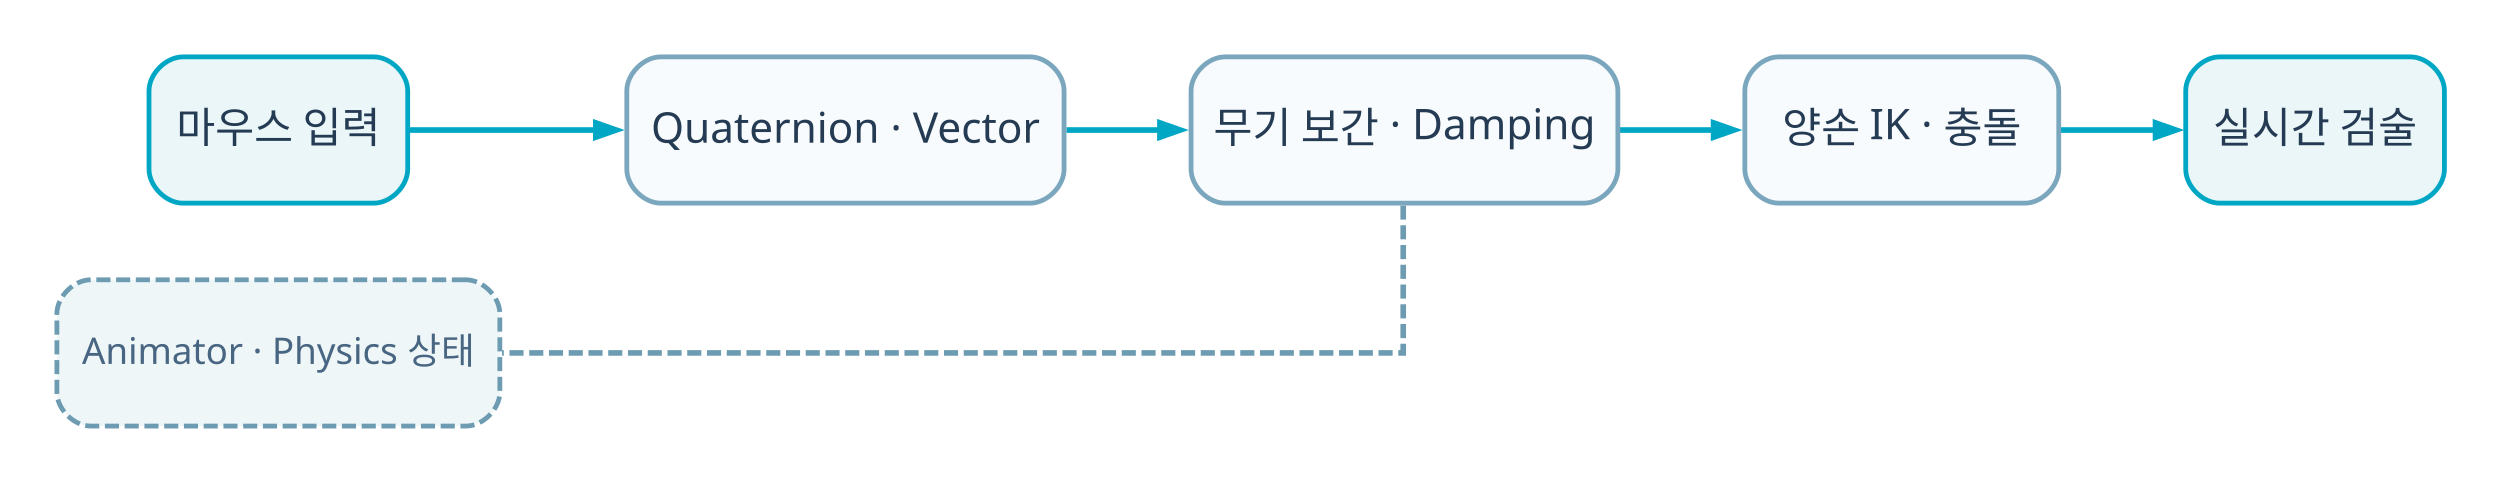
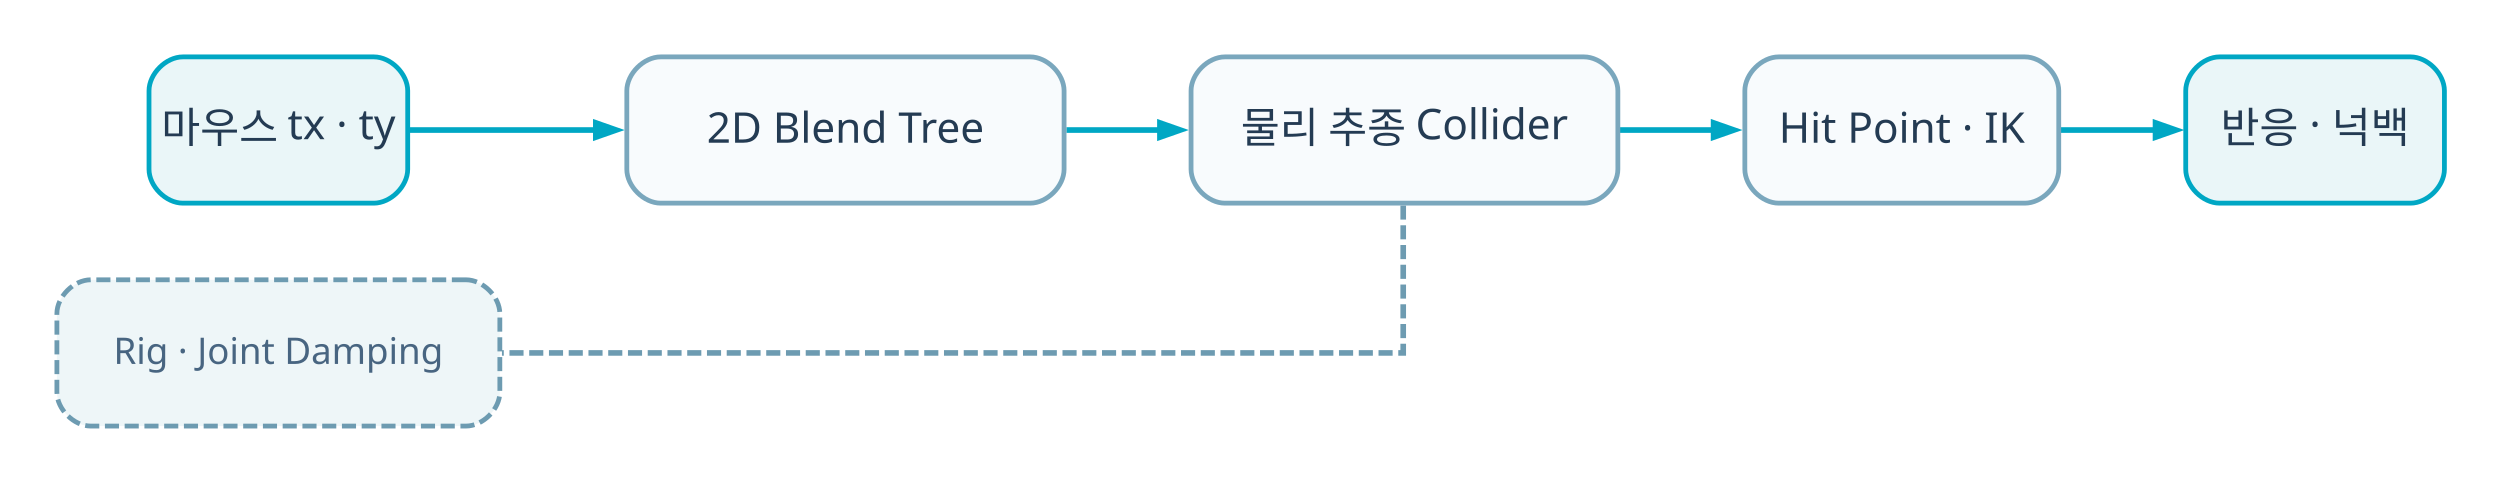
<svg xmlns="http://www.w3.org/2000/svg" role="img" aria-label="프로젝트 시스템 흐름" width="886pt" height="171pt" viewBox="0.00 0.00 886.00 171.00">
  <g id="graph0" class="graph" transform="scale(1 1) rotate(0) translate(20.16 151)">
    <g id="edge1" class="edge">
      <path fill="none" stroke="#00a7c4" stroke-width="2" d="M125.1,-104.92C125.1,-104.92 191,-104.92 191,-104.92" />
      <polygon fill="#00a7c4" stroke="#00a7c4" stroke-width="2" points="191,-107.44 198.2,-104.92 191,-102.4 191,-107.44" />
    </g>
    <g id="edge2" class="edge">
      <path fill="none" stroke="#00a7c4" stroke-width="2" d="M357.77,-104.92C357.77,-104.92 390.92,-104.92 390.92,-104.92" />
      <polygon fill="#00a7c4" stroke="#00a7c4" stroke-width="2" points="390.92,-107.44 398.12,-104.92 390.92,-102.4 390.92,-107.44" />
    </g>
    <g id="edge3" class="edge">
      <path fill="none" stroke="#00a7c4" stroke-width="2" d="M553.86,-104.92C553.86,-104.92 587.14,-104.92 587.14,-104.92" />
      <polygon fill="#00a7c4" stroke="#00a7c4" stroke-width="2" points="587.14,-107.44 594.34,-104.92 587.14,-102.4 587.14,-107.44" />
    </g>
    <g id="edge5" class="edge">
      <path fill="none" stroke="#6d9bb1" stroke-width="2" stroke-dasharray="5,2" d="M477.14,-78.17C477.14,-55.26 477.14,-25.92 477.14,-25.92 477.14,-25.92 273.99,-25.92 157.73,-25.92" />
    </g>
    <g id="edge4" class="edge">
      <path fill="none" stroke="#00a7c4" stroke-width="2" d="M710.05,-104.92C710.05,-104.92 743.76,-104.92 743.76,-104.92" />
      <polygon fill="#00a7c4" stroke="#00a7c4" stroke-width="2" points="743.76,-107.44 750.96,-104.92 743.76,-102.4 743.76,-107.44" />
    </g>
    <g id="node1" class="node">
      <path fill="#eaf6f8" stroke="#00a7c4" stroke-width="1.7" d="M112.33,-130.84C112.33,-130.84 44.65,-130.84 44.65,-130.84 38.65,-130.84 32.65,-124.84 32.65,-118.84 32.65,-118.84 32.65,-91 32.65,-91 32.65,-85 38.65,-79 44.65,-79 44.65,-79 112.33,-79 112.33,-79 118.33,-79 124.33,-85 124.33,-91 124.33,-91 124.33,-118.84 124.33,-118.84 124.33,-124.84 118.33,-130.84 112.33,-130.84" />
-       <text xml:space="preserve" text-anchor="middle" x="78.49" y="-100.42" font-family="Noto Sans KR, Pretendard, sans-serif" font-size="15.00" fill="#243b53">마우스 입력</text>
+       <text xml:space="preserve" text-anchor="middle" x="78.49" y="-100.42" font-family="Noto Sans KR, Pretendard, sans-serif" font-size="15.00" fill="#243b53">마우스 tx · ty</text>
    </g>
    <g id="node2" class="node">
      <path fill="#f8fbfd" stroke="#7aa7bd" stroke-width="1.7" d="M344.95,-130.84C344.95,-130.84 213.98,-130.84 213.98,-130.84 207.98,-130.84 201.98,-124.84 201.98,-118.84 201.98,-118.84 201.98,-91 201.98,-91 201.98,-85 207.98,-79 213.98,-79 213.98,-79 344.95,-79 344.95,-79 350.95,-79 356.95,-85 356.95,-91 356.95,-91 356.95,-118.84 356.95,-118.84 356.95,-124.84 350.95,-130.84 344.95,-130.84" />
-       <text xml:space="preserve" text-anchor="middle" x="279.47" y="-100.42" font-family="Noto Sans KR, Pretendard, sans-serif" font-size="15.00" fill="#243b53">Quaternion · Vector</text>
+       <text xml:space="preserve" text-anchor="middle" x="279.47" y="-100.42" font-family="Noto Sans KR, Pretendard, sans-serif" font-size="15.00" fill="#243b53">2D Blend Tree</text>
    </g>
    <g id="node3" class="node">
      <path fill="#f8fbfd" stroke="#7aa7bd" stroke-width="1.7" d="M541.21,-130.84C541.21,-130.84 413.95,-130.84 413.95,-130.84 407.95,-130.84 401.95,-124.84 401.95,-118.84 401.95,-118.84 401.95,-91 401.95,-91 401.95,-85 407.95,-79 413.95,-79 413.95,-79 541.21,-79 541.21,-79 547.21,-79 553.21,-85 553.21,-91 553.21,-91 553.21,-118.84 553.21,-118.84 553.21,-124.84 547.21,-130.84 541.21,-130.84" />
-       <text xml:space="preserve" text-anchor="middle" x="477.58" y="-100.42" font-family="Noto Sans KR, Pretendard, sans-serif" font-size="15.00" fill="#243b53">무기 보간 · Damping</text>
+       <text xml:space="preserve" text-anchor="middle" x="477.58" y="-100.42" font-family="Noto Sans KR, Pretendard, sans-serif" font-size="15.00" fill="#243b53">물리 추종 Collider</text>
    </g>
    <g id="node4" class="node">
      <path fill="#f8fbfd" stroke="#7aa7bd" stroke-width="1.7" d="M697.46,-130.84C697.46,-130.84 610.21,-130.84 610.21,-130.84 604.21,-130.84 598.21,-124.84 598.21,-118.84 598.21,-118.84 598.21,-91 598.21,-91 598.21,-85 604.21,-79 610.21,-79 610.21,-79 697.46,-79 697.46,-79 703.46,-79 709.46,-85 709.46,-91 709.46,-91 709.46,-118.84 709.46,-118.84 709.46,-124.84 703.46,-130.84 697.46,-130.84" />
-       <text xml:space="preserve" text-anchor="middle" x="653.84" y="-100.42" font-family="Noto Sans KR, Pretendard, sans-serif" font-size="15.00" fill="#243b53">양손 IK · 충돌</text>
+       <text xml:space="preserve" text-anchor="middle" x="653.84" y="-100.42" font-family="Noto Sans KR, Pretendard, sans-serif" font-size="15.00" fill="#243b53">Hit Point · IK</text>
    </g>
    <g id="node5" class="node">
      <path fill="#eaf6f8" stroke="#00a7c4" stroke-width="1.7" d="M834.14,-130.84C834.14,-130.84 766.46,-130.84 766.46,-130.84 760.46,-130.84 754.46,-124.84 754.46,-118.84 754.46,-118.84 754.46,-91 754.46,-91 754.46,-85 760.46,-79 766.46,-79 766.46,-79 834.14,-79 834.14,-79 840.14,-79 846.14,-85 846.14,-91 846.14,-91 846.14,-118.84 846.14,-118.84 846.14,-124.84 840.14,-130.84 834.14,-130.84" />
-       <text xml:space="preserve" text-anchor="middle" x="800.3" y="-100.42" font-family="Noto Sans KR, Pretendard, sans-serif" font-size="15.00" fill="#243b53">실시간 검술</text>
+       <text xml:space="preserve" text-anchor="middle" x="800.3" y="-100.42" font-family="Noto Sans KR, Pretendard, sans-serif" font-size="15.00" fill="#243b53">반응 · 넉백</text>
    </g>
    <g id="node6" class="node">
      <path fill="#eef6f8" stroke="#6d9bb1" stroke-width="1.7" stroke-dasharray="5,2" d="M144.98,-51.84C144.98,-51.84 12,-51.84 12,-51.84 6,-51.84 0,-45.84 0,-39.84 0,-39.84 0,-12 0,-12 0,-6 6,0 12,0 12,0 144.98,0 144.98,0 150.98,0 156.98,-6 156.98,-12 156.98,-12 156.98,-39.84 156.98,-39.84 156.98,-45.84 150.98,-51.84 144.98,-51.84" />
-       <text xml:space="preserve" text-anchor="middle" x="78.49" y="-22.02" font-family="Noto Sans KR, Pretendard, sans-serif" font-size="13.00" fill="#486581">Animator · Physics 상태</text>
+       <text xml:space="preserve" text-anchor="middle" x="78.49" y="-22.02" font-family="Noto Sans KR, Pretendard, sans-serif" font-size="13.00" fill="#486581">Rig · Joint Damping</text>
    </g>
  </g>
</svg>
